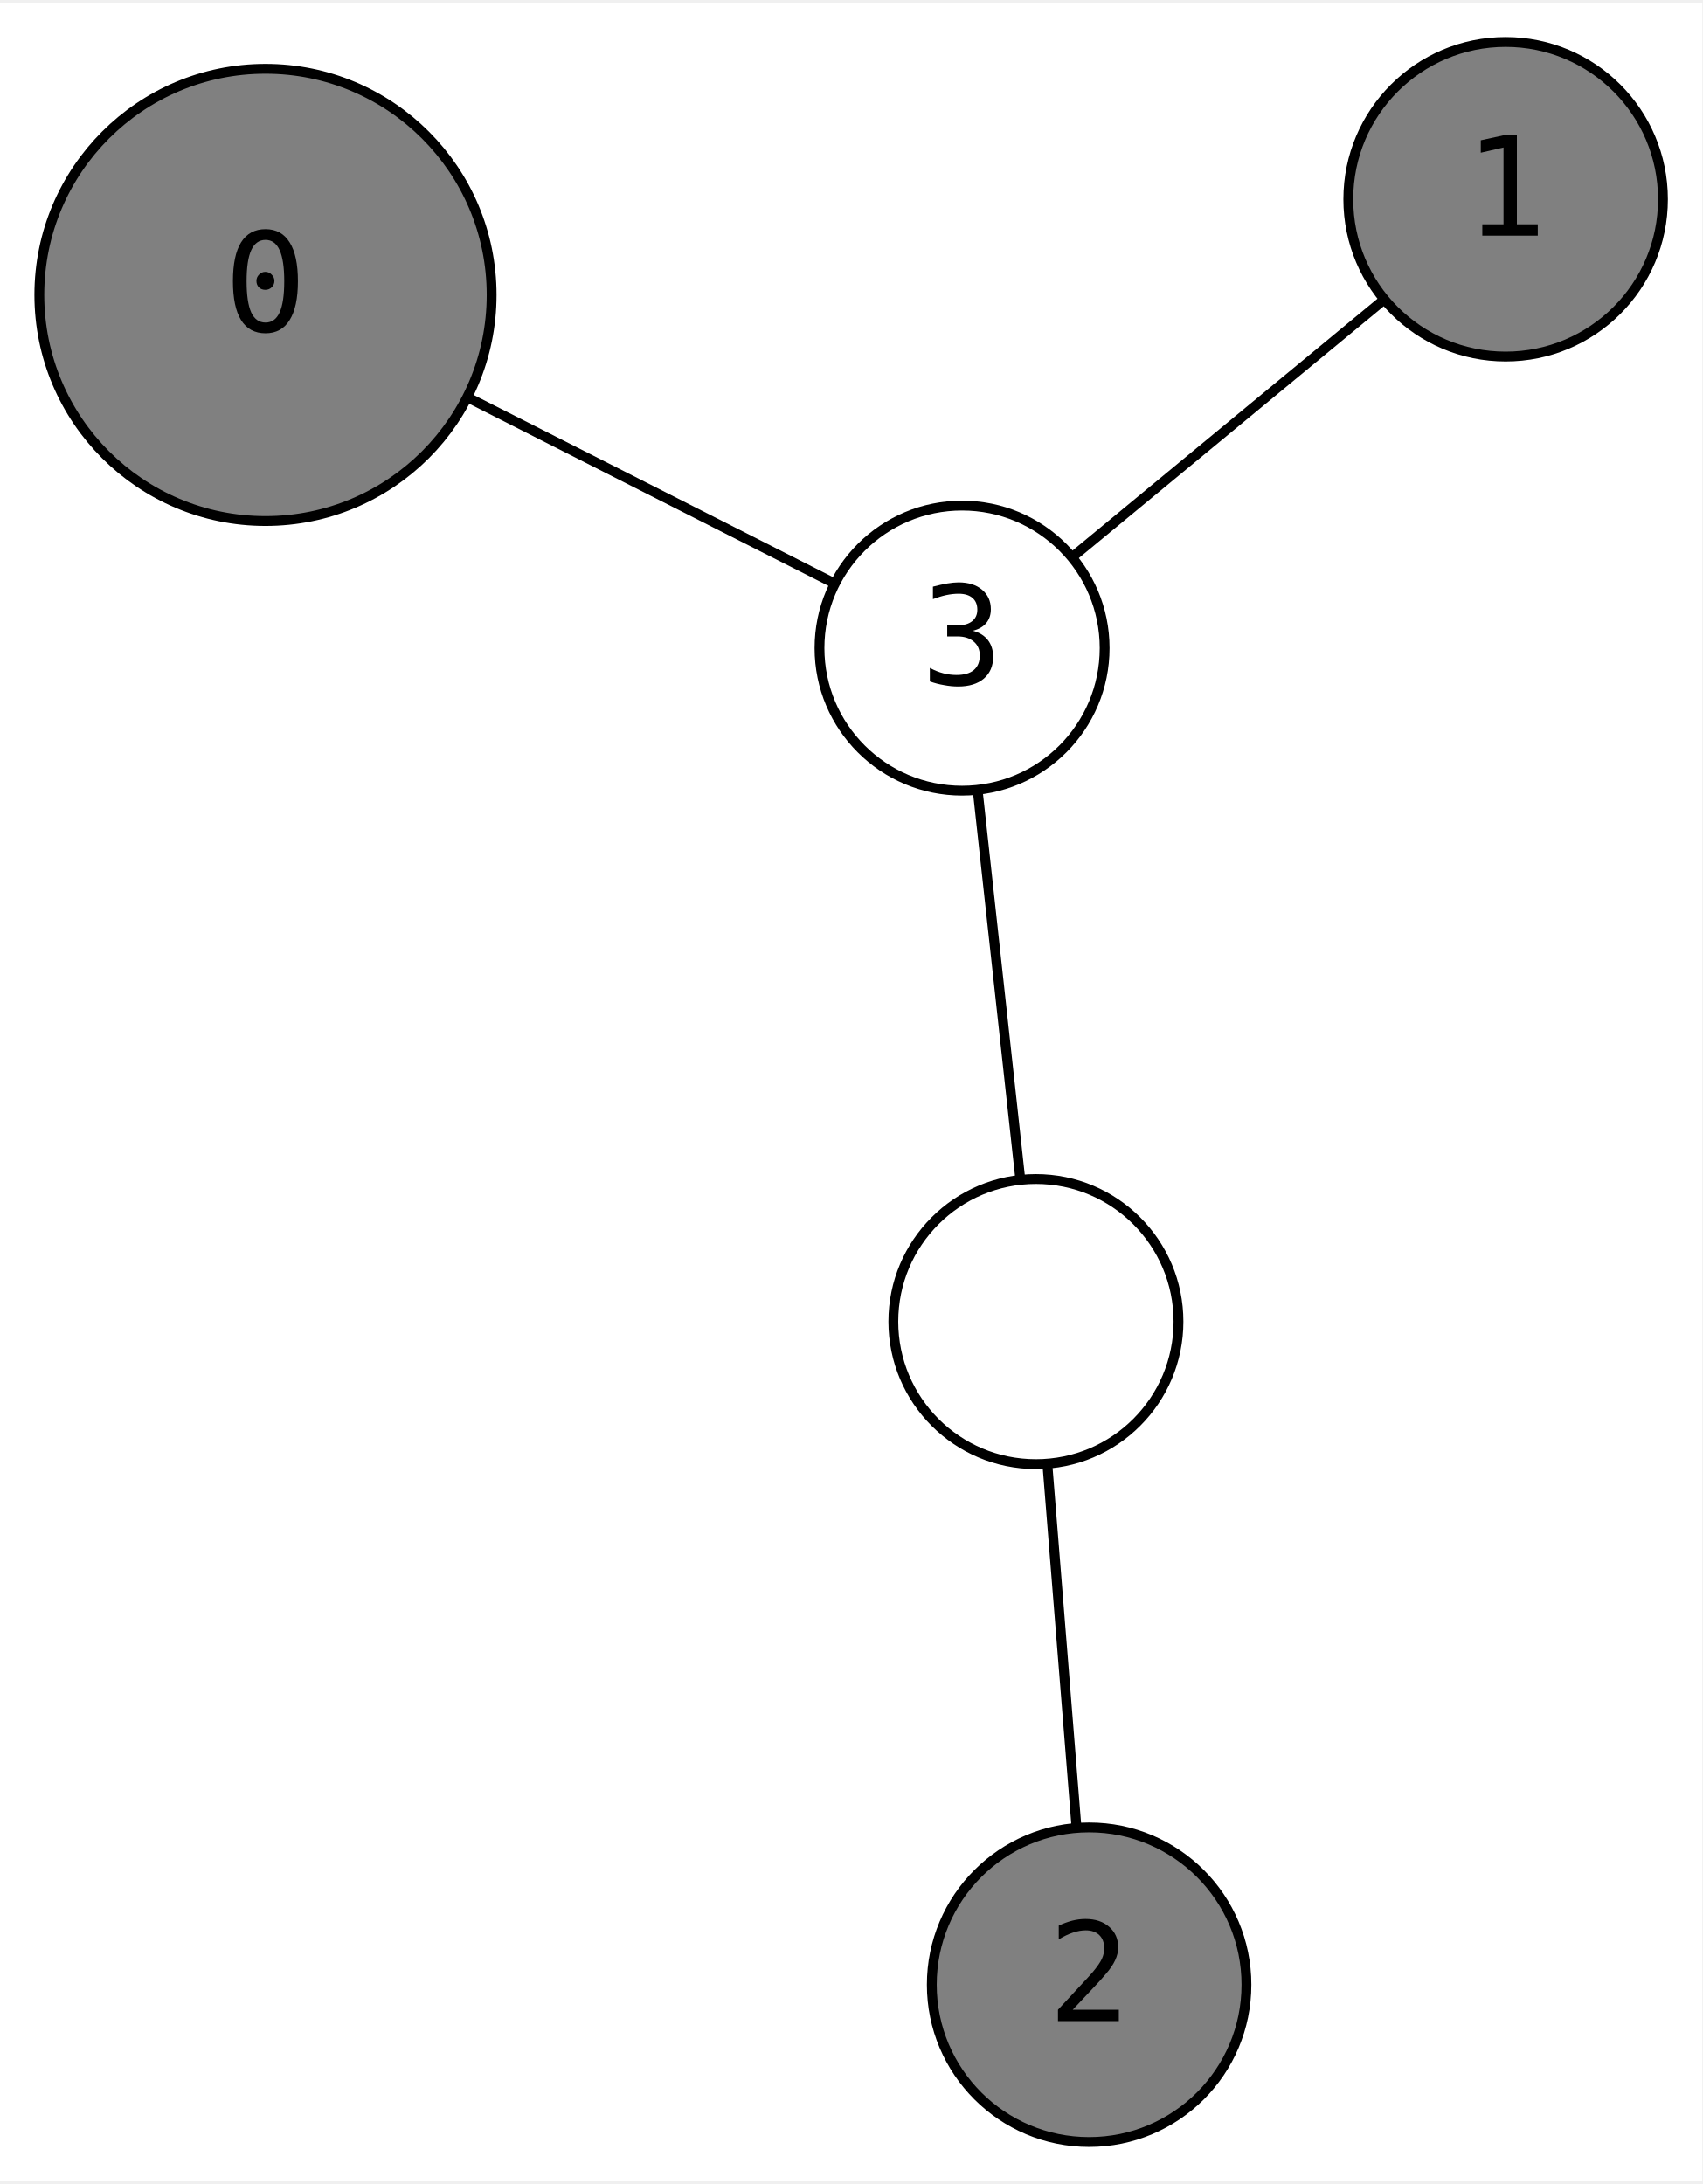
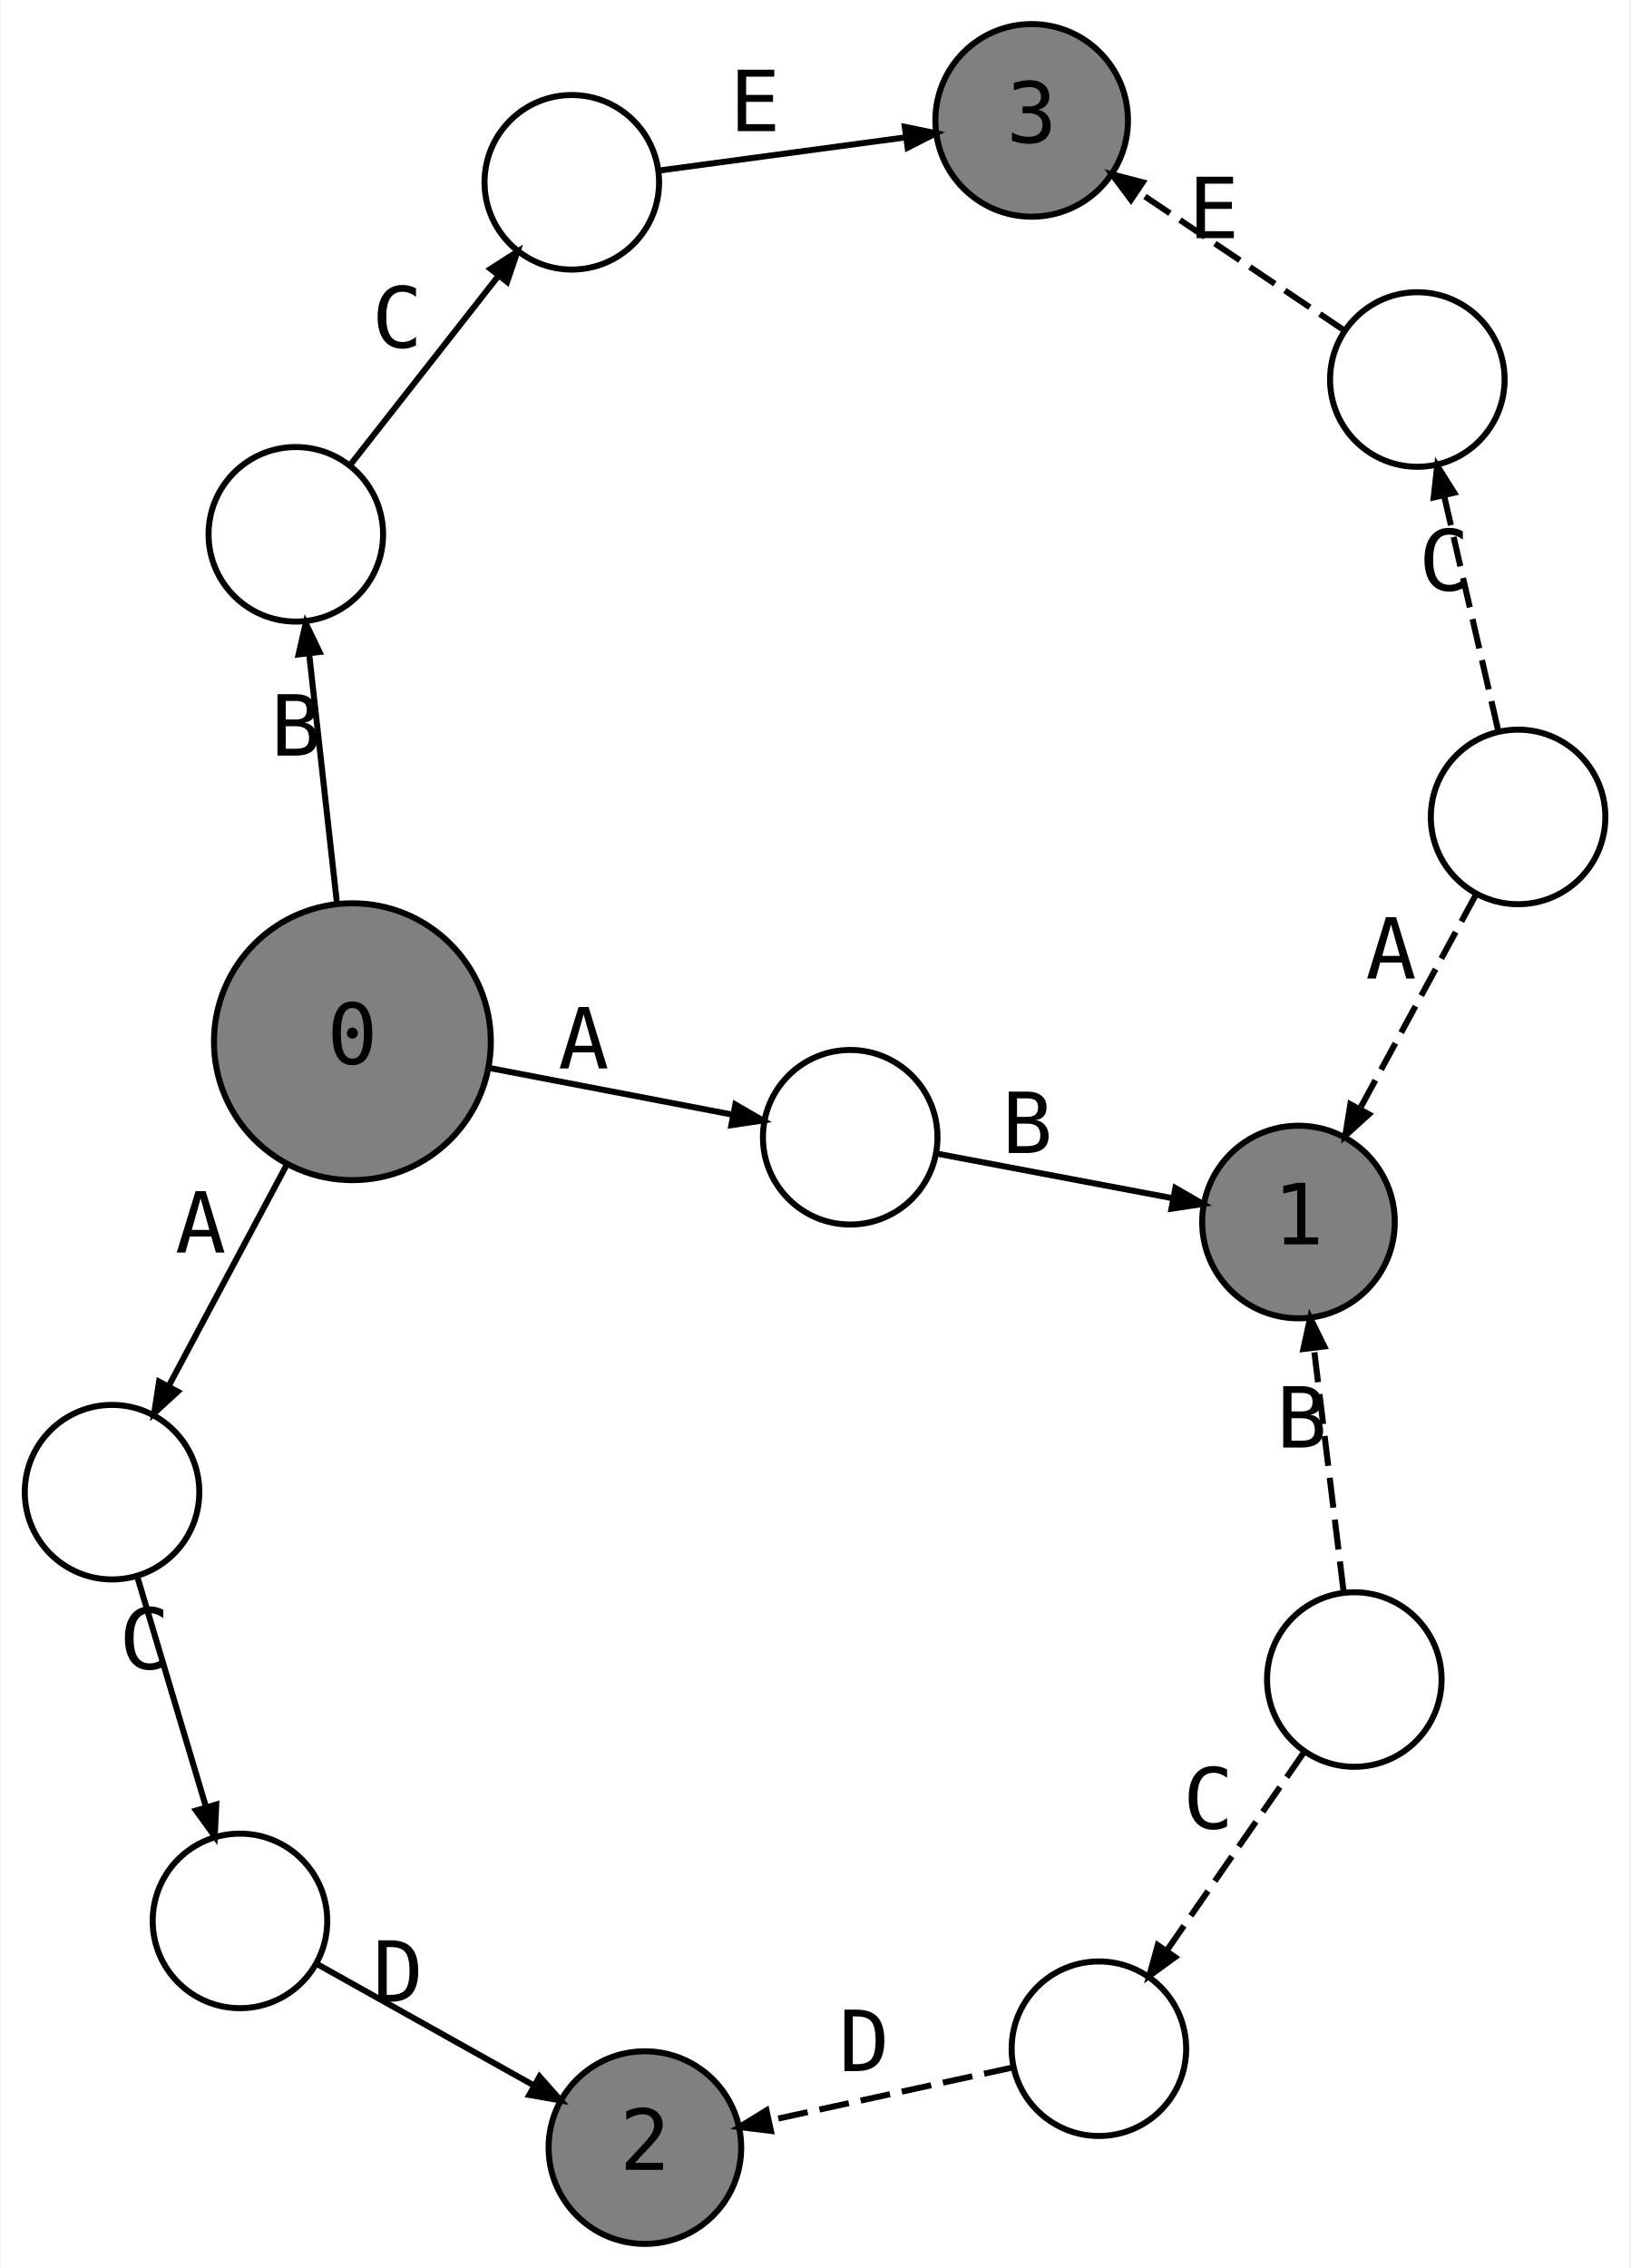
- <svg xmlns="http://www.w3.org/2000/svg" width="173pt" height="222pt" viewBox="0.00 0.00 173.13 221.63">
-   <g id="graph0" class="graph" transform="scale(1 1) rotate(0) translate(98.8193 90.2375)">
-     <polygon fill="white" stroke="none" points="-98.819,131.388 -98.819,-90.237 74.309,-90.237 74.309,131.388 -98.819,131.388" />
+ <svg xmlns="http://www.w3.org/2000/svg" width="271pt" height="377pt" viewBox="0.00 0.00 270.62 376.80">
+   <g id="graph0" class="graph" transform="scale(1 1) rotate(0) translate(137.737 188.161)">
+     <polygon fill="white" stroke="none" points="-137.737,188.635 -137.737,-188.161 132.879,-188.161 132.879,188.635 -137.737,188.635" />
    <g id="node1" class="node">
-       <ellipse fill="grey" stroke="black" cx="-71.819" cy="-60.507" rx="23" ry="23" />
-       <text text-anchor="middle" x="-71.819" y="-56.807" font-family="monospace" font-size="14.00">0</text>
+       <ellipse fill="grey" stroke="black" cx="-79.303" cy="-15.094" rx="23" ry="23" />
+       <text text-anchor="middle" x="-79.303" y="-11.394" font-family="monospace" font-size="14.00">0</text>
+     </g>
+     <g id="node5" class="node">
+       <ellipse fill="white" stroke="black" cx="3.409" cy="0.779" rx="14.5" ry="14.5" />
+     </g>
+     <g id="edge1" class="edge">
+       <path fill="none" stroke="black" d="M-56.702,-10.757C-43.979,-8.315 -28.251,-5.297 -16.075,-2.96" />
+       <polygon fill="black" stroke="black" points="-15.674,-4.665 -11.093,-2.004 -16.334,-1.228 -15.674,-4.665" />
+       <text text-anchor="middle" x="-40.888" y="-10.659" font-family="monospace" font-size="14.00">A</text>
+     </g>
+     <g id="node6" class="node">
+       <ellipse fill="white" stroke="black" cx="-119.237" cy="59.745" rx="14.5" ry="14.5" />
+     </g>
+     <g id="edge3" class="edge">
+       <path fill="none" stroke="black" d="M-90.215,5.356C-96.358,16.868 -103.951,31.099 -109.83,42.116" />
+       <polygon fill="black" stroke="black" points="-108.337,43.036 -112.235,46.623 -111.425,41.388 -108.337,43.036" />
+       <text text-anchor="middle" x="-104.522" y="19.936" font-family="monospace" font-size="14.00">A</text>
+     </g>
+     <g id="node8" class="node">
+       <ellipse fill="white" stroke="black" cx="-88.705" cy="-99.391" rx="14.5" ry="14.5" />
+     </g>
+     <g id="edge6" class="edge">
+       <path fill="none" stroke="black" d="M-81.872,-38.129C-83.318,-51.096 -85.106,-67.125 -86.49,-79.534" />
+       <polygon fill="black" stroke="black" points="-88.242,-79.448 -87.057,-84.611 -84.763,-79.836 -88.242,-79.448" />
+       <text text-anchor="middle" x="-88.681" y="-62.631" font-family="monospace" font-size="14.00">B</text>
+     </g>
+     <g id="node2" class="node">
+       <ellipse fill="grey" stroke="black" cx="77.891" cy="14.862" rx="16" ry="16" />
+       <text text-anchor="middle" x="77.891" y="18.562" font-family="monospace" font-size="14.00">1</text>
+     </g>
+     <g id="node3" class="node">
+       <ellipse fill="grey" stroke="black" cx="-30.704" cy="168.635" rx="16" ry="16" />
+       <text text-anchor="middle" x="-30.704" y="172.335" font-family="monospace" font-size="14.00">2</text>
    </g>
    <g id="node4" class="node">
-       <ellipse fill="white" stroke="black" cx="-0.974" cy="-24.575" rx="14.5" ry="14.5" />
-       <text text-anchor="middle" x="-0.974" y="-20.875" font-family="monospace" font-size="14.00">3</text>
-     </g>
-     <g id="edge1" class="edge">
-       <path fill="none" stroke="black" d="M-50.947,-49.921C-39.028,-43.876 -24.45,-36.482 -14.123,-31.244" />
-     </g>
-     <g id="node2" class="node">
-       <ellipse fill="grey" stroke="black" cx="54.309" cy="-70.237" rx="16" ry="16" />
-       <text text-anchor="middle" x="54.309" y="-66.537" font-family="monospace" font-size="14.00">1</text>
+       <ellipse fill="grey" stroke="black" cx="33.561" cy="-168.161" rx="16" ry="16" />
+       <text text-anchor="middle" x="33.561" y="-164.461" font-family="monospace" font-size="14.00">3</text>
    </g>
    <g id="edge2" class="edge">
-       <path fill="none" stroke="black" d="M41.764,-59.876C32.335,-52.087 19.524,-41.506 10.393,-33.964" />
+       <path fill="none" stroke="black" d="M17.77,3.494C28.866,5.592 44.388,8.527 56.88,10.889" />
+       <polygon fill="black" stroke="black" points="57.439,9.214 62.027,11.862 56.789,12.653 57.439,9.214" />
+       <text text-anchor="middle" x="32.825" y="3.392" font-family="monospace" font-size="14.00">B</text>
    </g>
-     <g id="node3" class="node">
-       <ellipse fill="grey" stroke="black" cx="11.948" cy="111.388" rx="16" ry="16" />
-       <text text-anchor="middle" x="11.948" y="115.088" font-family="monospace" font-size="14.00">2</text>
-     </g>
-     <g id="node5" class="node">
-       <ellipse fill="white" stroke="black" cx="6.536" cy="43.932" rx="14.5" ry="14.5" />
-     </g>
-     <g id="edge3" class="edge">
-       <path fill="none" stroke="black" d="M10.665,95.402C9.765,84.181 8.571,69.298 7.699,58.423" />
+     <g id="node7" class="node">
+       <ellipse fill="white" stroke="black" cx="-97.982" cy="130.973" rx="14.5" ry="14.5" />
    </g>
    <g id="edge4" class="edge">
-       <path fill="none" stroke="black" d="M4.944,29.403C3.669,17.777 1.891,1.553 0.617,-10.067" />
+       <path fill="none" stroke="black" d="M-115.037,73.817C-111.777,84.744 -107.223,100.003 -103.641,112.007" />
+       <polygon fill="black" stroke="black" points="-101.925,111.638 -102.172,116.93 -105.279,112.639 -101.925,111.638" />
+       <text text-anchor="middle" x="-113.839" y="89.112" font-family="monospace" font-size="14.00">C</text>
+     </g>
+     <g id="edge5" class="edge">
+       <path fill="none" stroke="black" d="M-85.328,138.057C-75.112,143.776 -60.598,151.901 -49.098,158.338" />
+       <polygon fill="black" stroke="black" points="-48.203,156.833 -44.695,160.803 -49.913,159.888 -48.203,156.833" />
+       <text text-anchor="middle" x="-71.713" y="144.398" font-family="monospace" font-size="14.00">D</text>
+     </g>
+     <g id="node9" class="node">
+       <ellipse fill="white" stroke="black" cx="-42.848" cy="-157.875" rx="14.5" ry="14.5" />
+     </g>
+     <g id="edge7" class="edge">
+       <path fill="none" stroke="black" d="M-79.645,-110.946C-72.611,-119.917 -62.786,-132.446 -55.058,-142.302" />
+       <polygon fill="black" stroke="black" points="-56.351,-143.49 -51.889,-146.345 -53.597,-141.33 -56.351,-143.49" />
+       <text text-anchor="middle" x="-71.852" y="-130.424" font-family="monospace" font-size="14.00">C</text>
+     </g>
+     <g id="edge8" class="edge">
+       <path fill="none" stroke="black" d="M-28.476,-159.81C-16.874,-161.372 -0.39,-163.591 12.671,-165.349" />
+       <polygon fill="black" stroke="black" points="12.482,-167.089 17.671,-166.022 12.949,-163.621 12.482,-167.089" />
+       <text text-anchor="middle" x="-12.403" y="-166.38" font-family="monospace" font-size="14.00">E</text>
+     </g>
+     <g id="node10" class="node">
+       <ellipse fill="white" stroke="black" cx="87.169" cy="90.87" rx="14.5" ry="14.5" />
+     </g>
+     <g id="edge9" class="edge">
+       <path fill="none" stroke="black" stroke-dasharray="5,2" d="M85.38,76.214C83.989,64.815 82.039,48.84 80.478,36.048" />
+       <polygon fill="black" stroke="black" points="78.704,35.959 79.835,30.784 82.178,35.535 78.704,35.959" />
+       <text text-anchor="middle" x="78.429" y="52.331" font-family="monospace" font-size="14.00">B</text>
+     </g>
+     <g id="node11" class="node">
+       <ellipse fill="white" stroke="black" cx="44.731" cy="152.207" rx="14.5" ry="14.5" />
+     </g>
+     <g id="edge10" class="edge">
+       <path fill="none" stroke="black" stroke-dasharray="5,2" d="M78.784,102.988C72.275,112.397 63.183,125.537 56.031,135.874" />
+       <polygon fill="black" stroke="black" points="57.382,136.997 53.098,140.114 54.504,135.006 57.382,136.997" />
+       <text text-anchor="middle" x="62.908" y="115.631" font-family="monospace" font-size="14.00">C</text>
+     </g>
+     <g id="edge11" class="edge">
+       <path fill="none" stroke="black" stroke-dasharray="5,2" d="M30.542,155.297C19.088,157.791 2.814,161.335 -10.08,164.143" />
+       <polygon fill="black" stroke="black" points="-9.759,165.864 -15.017,165.219 -10.504,162.445 -9.759,165.864" />
+       <text text-anchor="middle" x="5.731" y="155.92" font-family="monospace" font-size="14.00">D</text>
+     </g>
+     <g id="node12" class="node">
+       <ellipse fill="white" stroke="black" cx="114.379" cy="-52.437" rx="14.5" ry="14.5" />
+     </g>
+     <g id="edge12" class="edge">
+       <path fill="none" stroke="black" stroke-dasharray="5,2" d="M107.344,-39.461C101.908,-29.435 94.304,-15.41 88.184,-4.123" />
+       <polygon fill="black" stroke="black" points="89.585,-3.034 85.663,0.528 86.508,-4.702 89.585,-3.034" />
+       <text text-anchor="middle" x="93.264" y="-25.592" font-family="monospace" font-size="14.00">A</text>
+     </g>
+     <g id="node13" class="node">
+       <ellipse fill="white" stroke="black" cx="97.639" cy="-125.111" rx="14.5" ry="14.5" />
+     </g>
+     <g id="edge13" class="edge">
+       <path fill="none" stroke="black" stroke-dasharray="5,2" d="M111.072,-66.795C108.504,-77.943 104.917,-93.512 102.096,-105.76" />
+       <polygon fill="black" stroke="black" points="100.356,-105.517 100.939,-110.783 103.767,-106.303 100.356,-105.517" />
+       <text text-anchor="middle" x="102.084" y="-90.077" font-family="monospace" font-size="14.00">C</text>
+     </g>
+     <g id="edge14" class="edge">
+       <path fill="none" stroke="black" stroke-dasharray="5,2" d="M85.587,-133.208C75.857,-139.745 62.033,-149.033 51.08,-156.391" />
+       <polygon fill="black" stroke="black" points="50.061,-154.968 46.887,-159.209 52.013,-157.873 50.061,-154.968" />
+       <text text-anchor="middle" x="63.833" y="-148.6" font-family="monospace" font-size="14.00">E</text>
    </g>
  </g>
</svg>
